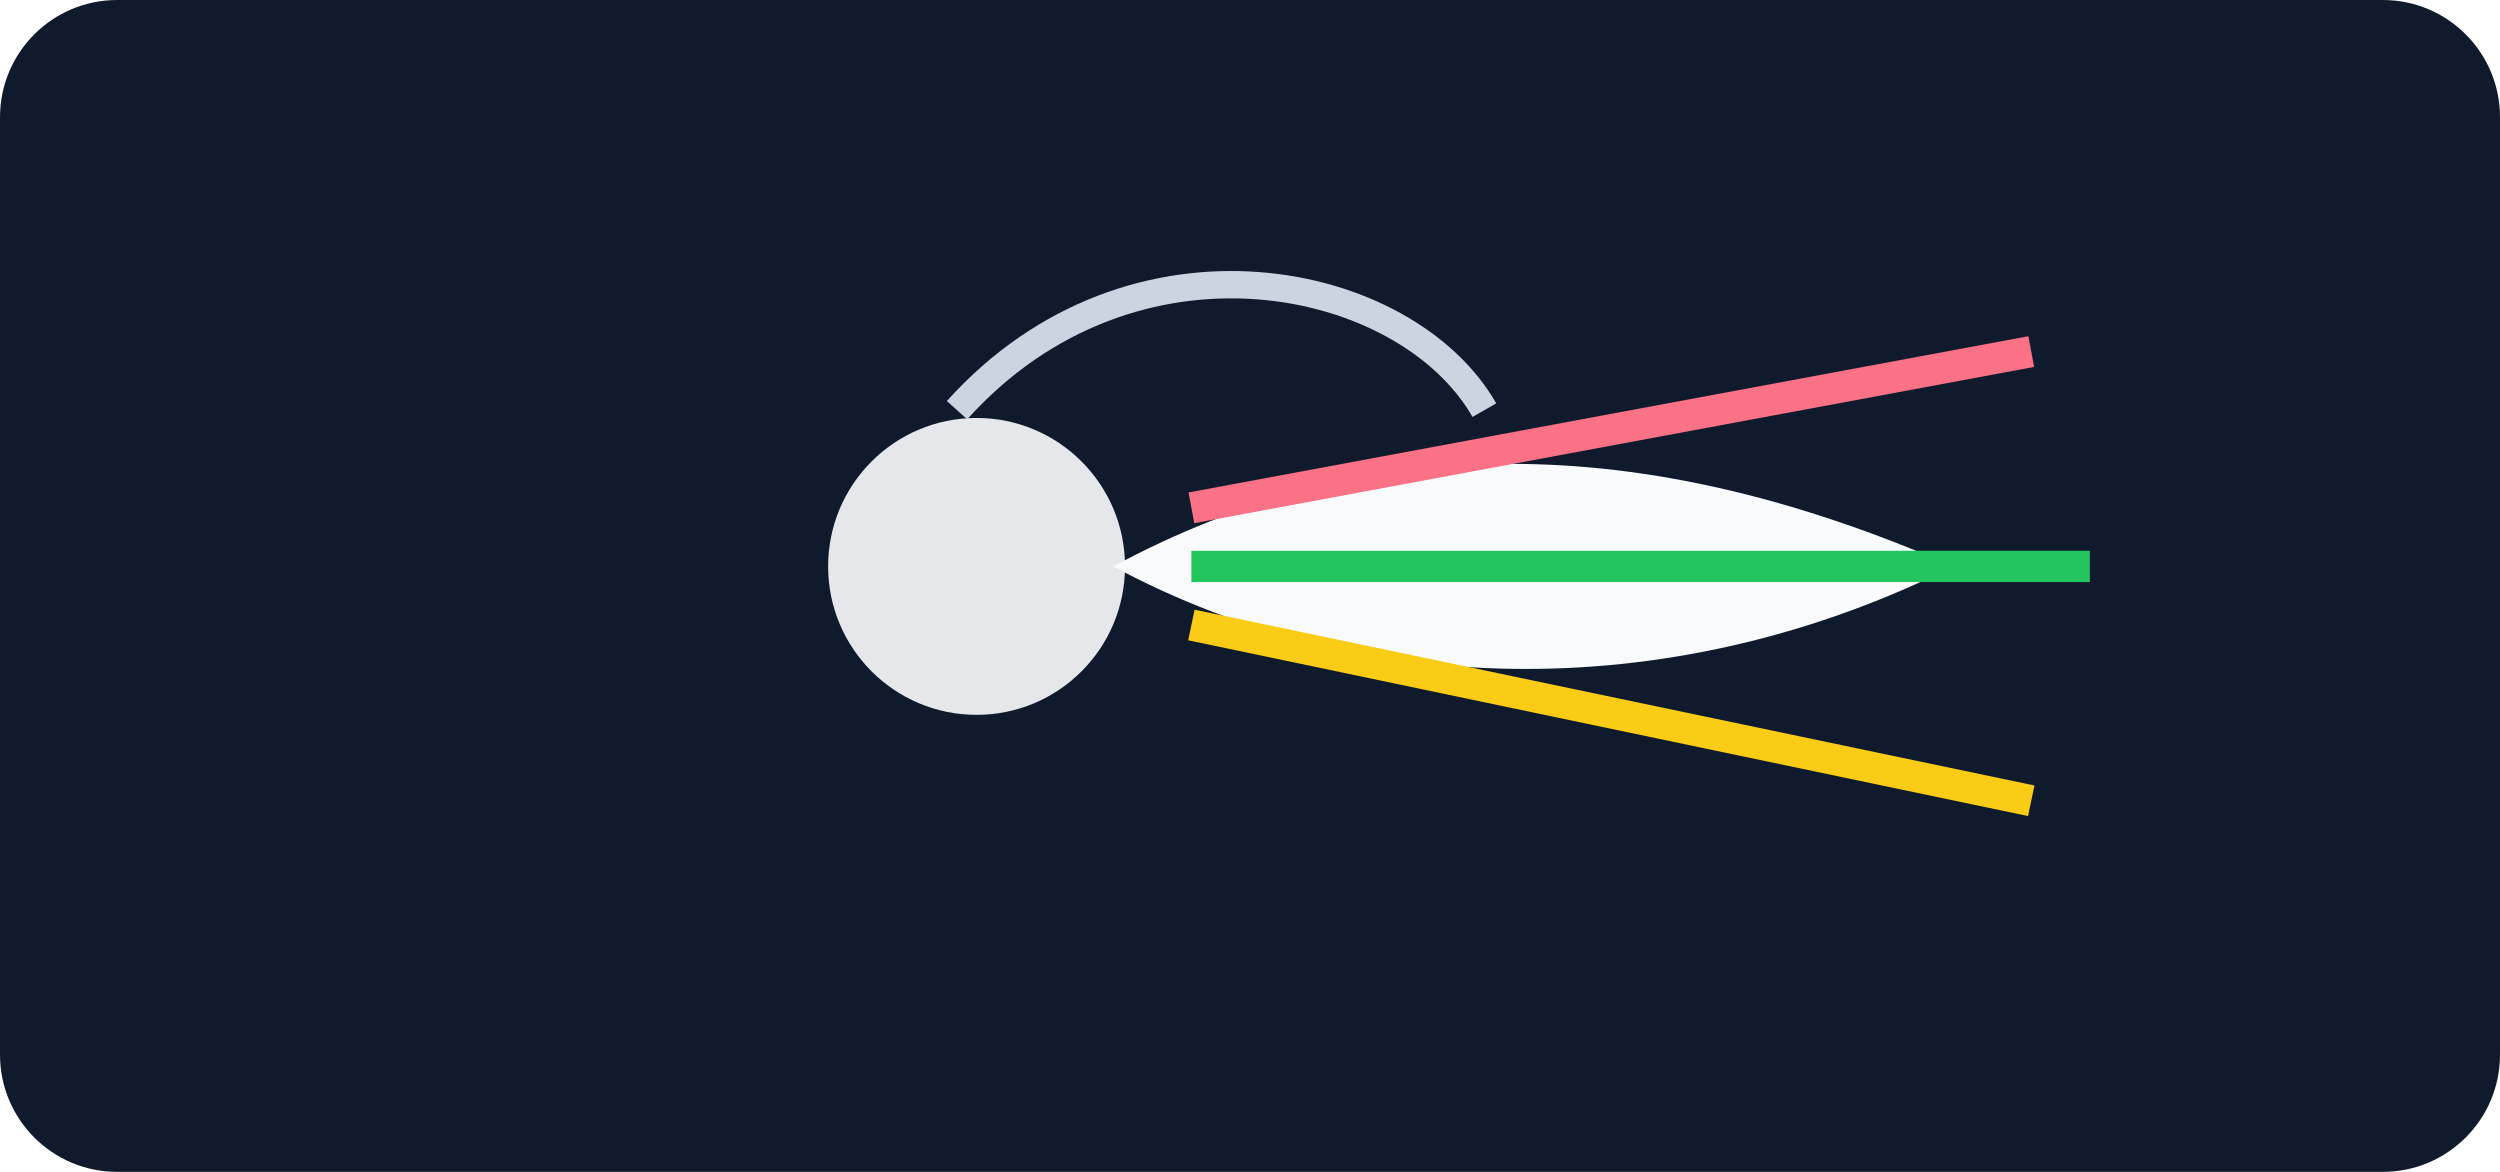
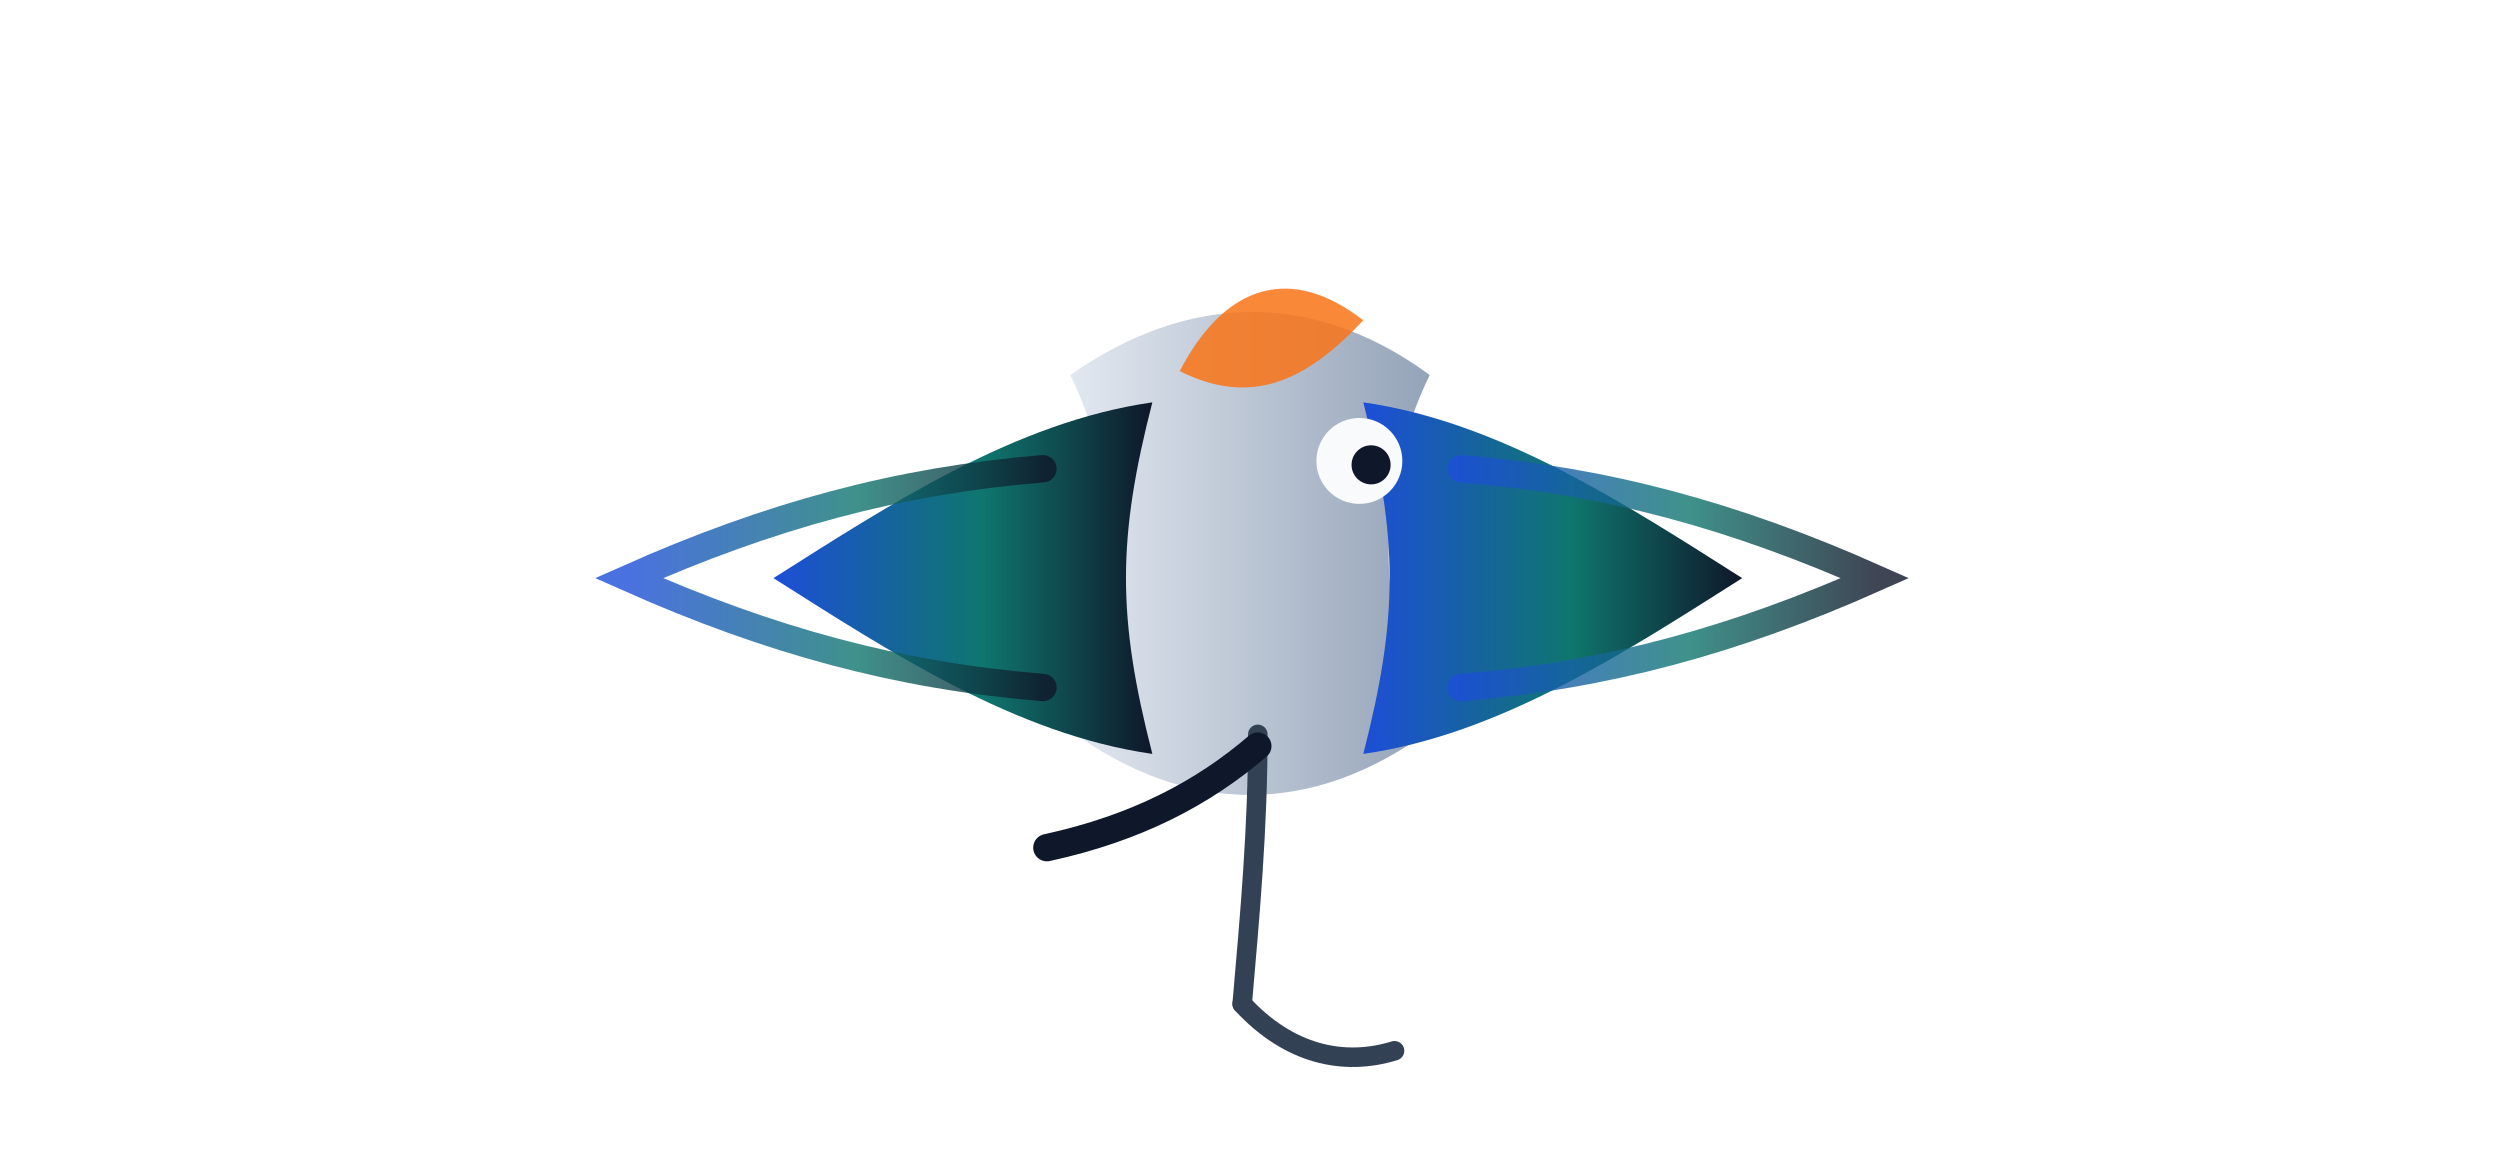
- <svg xmlns="http://www.w3.org/2000/svg" width="640" height="300" viewBox="0 0 640 300">
-   <rect width="100%" height="100%" rx="30" fill="#0f1b2d" />
-   <circle cx="250" cy="145" r="38" fill="#e5e7eb" />
-   <path d="M285 145 C350 110,420 110,500 145 C430 180,350 180,285 145Z" fill="#f8fafc" />
-   <path d="M305 160 L520 205" stroke="#facc15" stroke-width="8" />
-   <path d="M305 145 L535 145" stroke="#22c55e" stroke-width="8" />
-   <path d="M305 130 L520 90" stroke="#fb7185" stroke-width="8" />
-   <path d="M245 105 C290 55,360 70,380 105" fill="none" stroke="#cbd5e1" stroke-width="7" />
+ <svg xmlns="http://www.w3.org/2000/svg" width="640" height="300" viewBox="0 0 640 300" role="img" aria-label="Jig icon">
+   <defs>
+     <linearGradient id="head" x1="0" x2="1">
+       <stop offset="0%" stop-color="#e2e8f0" />
+       <stop offset="100%" stop-color="#94a3b8" />
+     </linearGradient>
+     <linearGradient id="skirt" x1="0" x2="1">
+       <stop offset="0%" stop-color="#1d4ed8" />
+       <stop offset="55%" stop-color="#0f766e" />
+       <stop offset="100%" stop-color="#0f172a" />
+     </linearGradient>
+   </defs>
+   <path d="M274 96C304 75 336 74 366 96C352 125 352 158 366 187C336 209 304 209 274 187C288 158 288 125 274 96Z" fill="url(#head)" />
+   <path d="M295 103C260 108 228 129 198 148C228 167 260 188 295 193C286 158 286 138 295 103Z" fill="url(#skirt)" />
+   <path d="M349 103C384 108 416 129 446 148C416 167 384 188 349 193C358 158 358 138 349 103Z" fill="url(#skirt)" />
+   <path d="M267 120C230 123 197 132 161 148C197 164 230 173 267 176" stroke="url(#skirt)" stroke-width="7" stroke-linecap="round" opacity=".8" fill="none" />
+   <path d="M374 120C411 123 444 132 480 148C444 164 411 173 374 176" stroke="url(#skirt)" stroke-width="7" stroke-linecap="round" opacity=".8" fill="none" />
+   <path d="M322 188C322 212 320 234 318 257" stroke="#334155" stroke-width="5" stroke-linecap="round" fill="none" />
+   <path d="M318 257C330 270 344 273 357 269" stroke="#334155" stroke-width="5" stroke-linecap="round" fill="none" />
+   <circle cx="348" cy="118" r="11" fill="#f8fafc" />
+   <circle cx="351" cy="119" r="5" fill="#0f172a" />
+   <path d="M302 95C314 72 331 68 349 82C334 98 320 104 302 95Z" fill="#f97316" opacity=".85" />
+   <path d="M322 191C308 203 291 212 268 217" stroke="#0f172a" stroke-width="7" stroke-linecap="round" fill="none" />
</svg>
